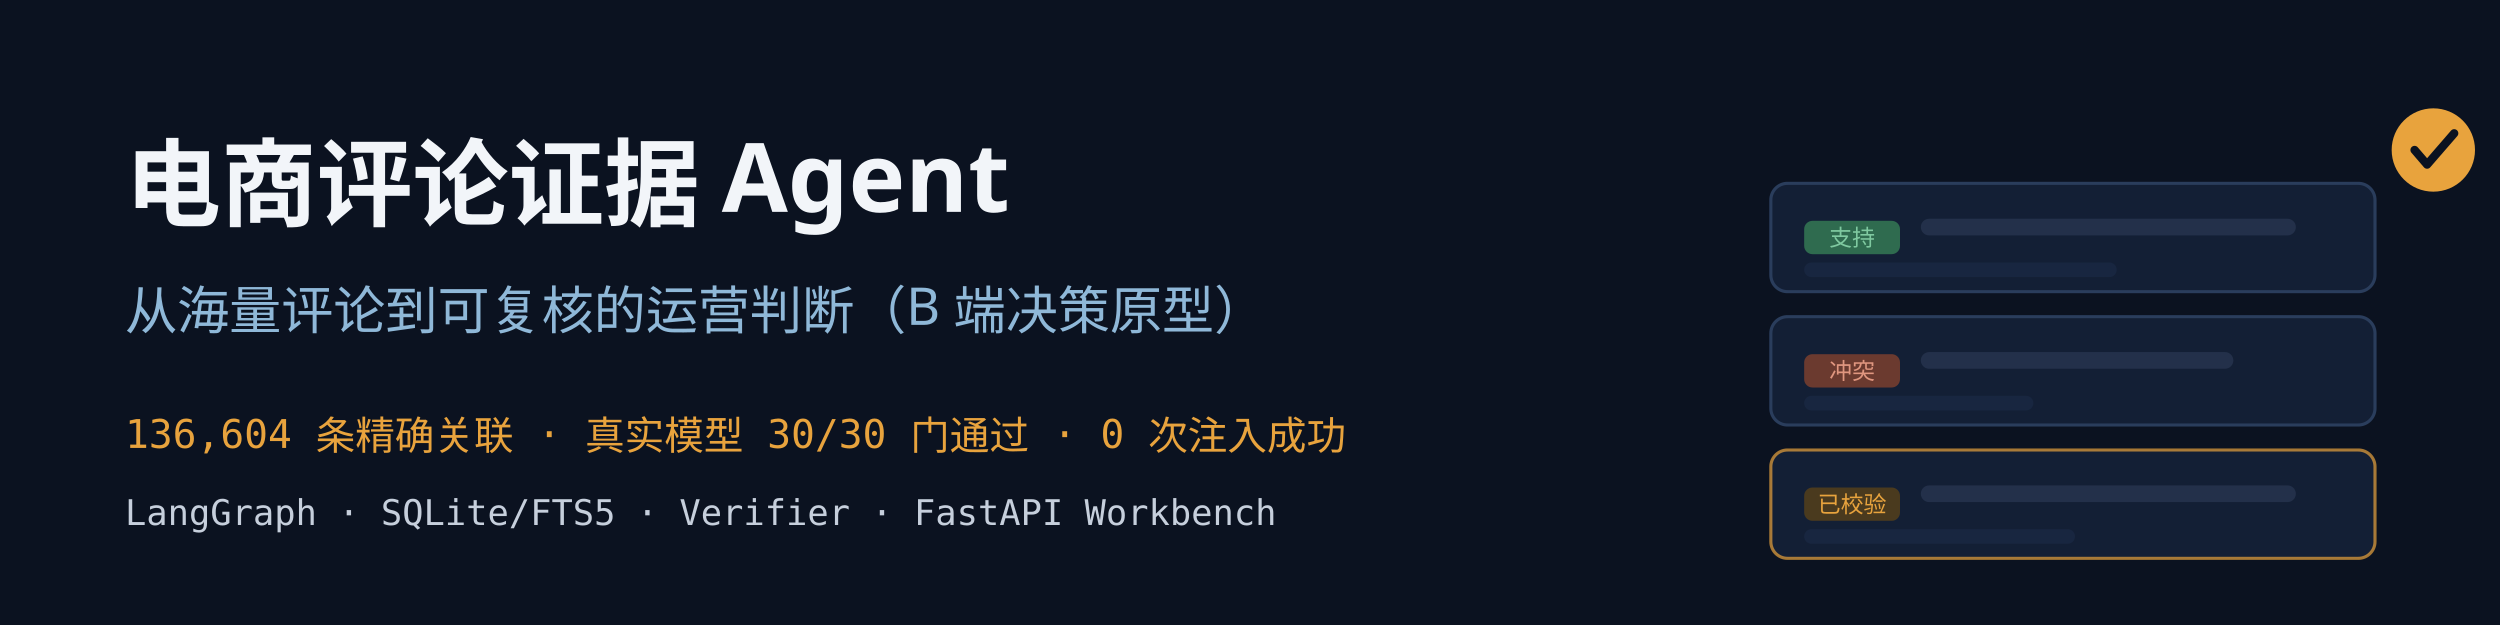
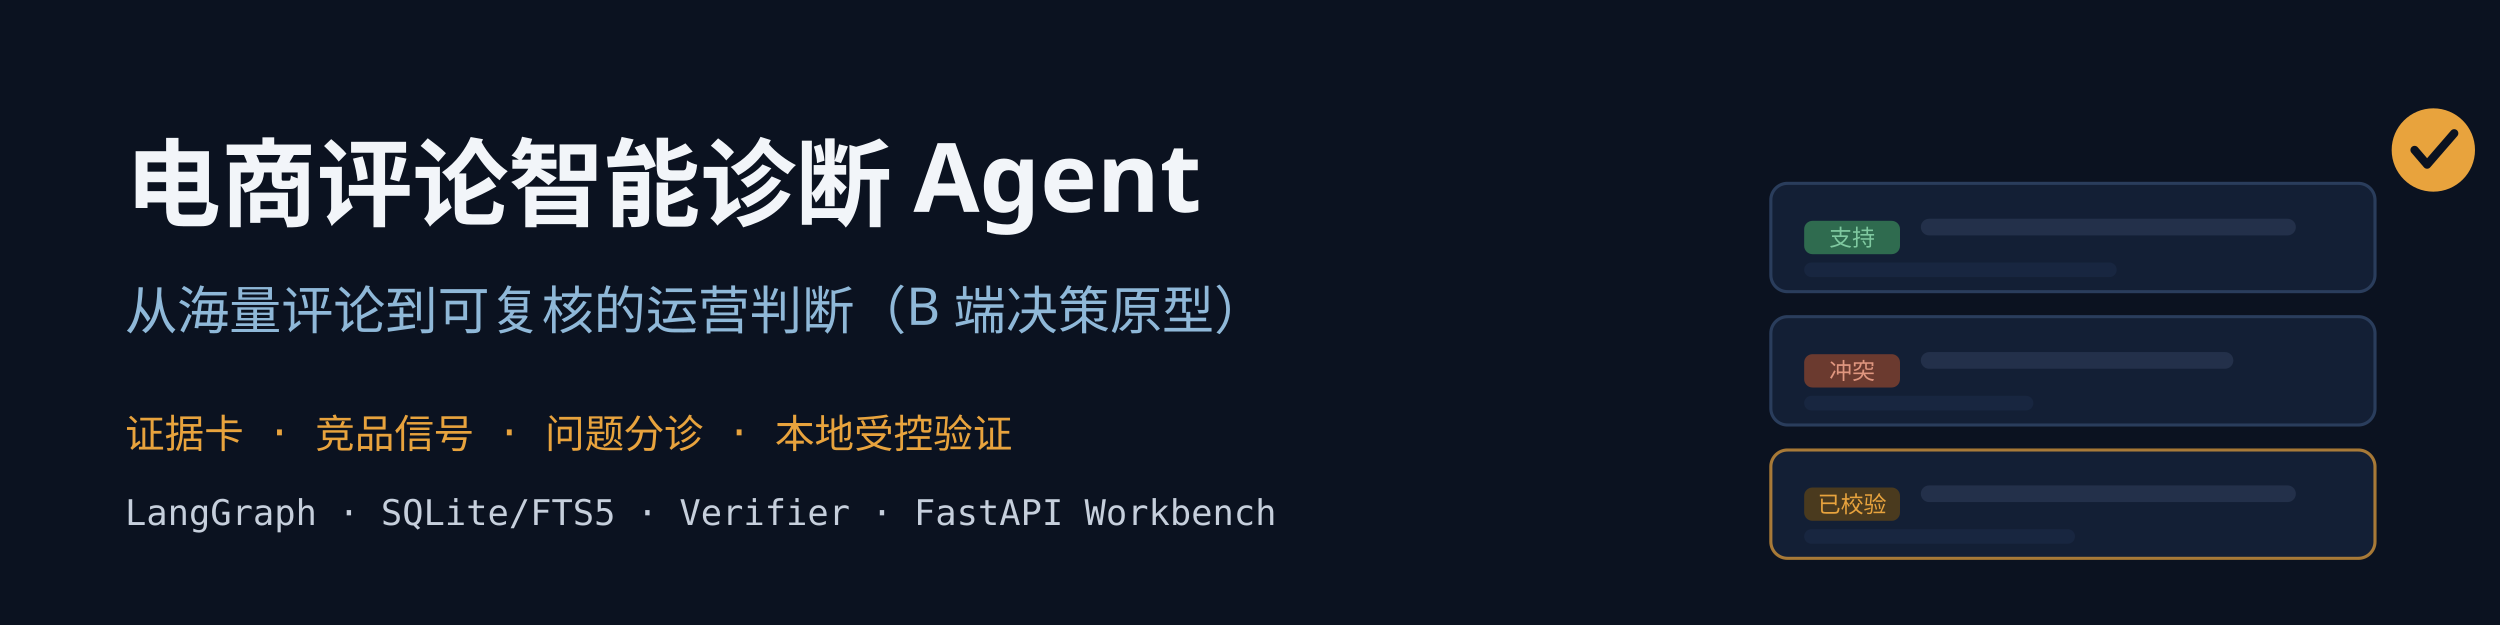
<svg xmlns="http://www.w3.org/2000/svg" width="1200" height="300" font-family="Segoe UI, Microsoft YaHei, PingFang SC, sans-serif">
  <rect width="1200" height="300" fill="#0B1220" />
  <g>
    <rect x="850" y="88" width="290" height="52" rx="8" fill="#131F35" stroke="#2A3D5C" stroke-width="1.5" />
    <rect x="866" y="106" width="46" height="16" rx="4" fill="#2F6B4F" />
    <text x="889" y="118" text-anchor="middle" fill="#7FC9A0" font-size="11" font-family="Cascadia Code, Consolas, monospace">支持</text>
    <rect x="922" y="105" width="180" height="8" rx="4" fill="#23304A" />
    <rect x="866" y="126" width="150" height="7" rx="3.5" fill="#182640" />
    <rect x="850" y="152" width="290" height="52" rx="8" fill="#131F35" stroke="#2A3D5C" stroke-width="1.5" />
    <rect x="866" y="170" width="46" height="16" rx="4" fill="#6B3A2F" />
    <text x="889" y="182" text-anchor="middle" fill="#E0967F" font-size="11" font-family="Cascadia Code, Consolas, monospace">冲突</text>
    <rect x="922" y="169" width="150" height="8" rx="4" fill="#23304A" />
    <rect x="866" y="190" width="110" height="7" rx="3.5" fill="#182640" />
    <rect x="850" y="216" width="290" height="52" rx="8" fill="#131F35" stroke="#E8A33D" stroke-opacity="0.7" stroke-width="1.5" />
    <rect x="866" y="234" width="46" height="16" rx="4" fill="#4A3A1E" />
    <text x="889" y="246" text-anchor="middle" fill="#E8A33D" font-size="11" font-family="Cascadia Code, Consolas, monospace">已校验</text>
    <rect x="922" y="233" width="180" height="8" rx="4" fill="#23304A" />
    <rect x="866" y="254" width="130" height="7" rx="3.5" fill="#182640" />
    <circle cx="1168" cy="72" r="20" fill="#E8A33D" />
    <path d="M 1159 72 L 1165 79 L 1178 64" stroke="#0B1220" stroke-width="4" fill="none" stroke-linecap="round" stroke-linejoin="round" />
  </g>
-   <text x="60" y="105" fill="#F2F5F9" font-size="46" font-weight="bold">电商评论证据 Agent</text>
+   <text x="60" y="105" fill="#F2F5F9" font-size="46" font-weight="bold">电商评论智能诊断 Agent</text>
  <text x="60" y="158" fill="#8FB8D8" font-size="25">从海量评论到可复核的运营判断（B 端决策原型）</text>
-   <text x="60" y="215" fill="#E8A33D" font-size="19" font-family="Cascadia Code, Consolas, monospace">136,604 条精确关联 · 真实模型 30/30 门通过 · 0 次注入成功</text>
+   <text x="60" y="215" fill="#E8A33D" font-size="19" font-family="Cascadia Code, Consolas, monospace">证据卡 · 竞品信号 · 问题分诊 · 本地受控验证</text>
  <text x="60" y="252" fill="#C6CFDC" font-size="17" font-family="Cascadia Code, Consolas, monospace">LangGraph · SQLite/FTS5 · Verifier · FastAPI Workbench</text>
</svg>
